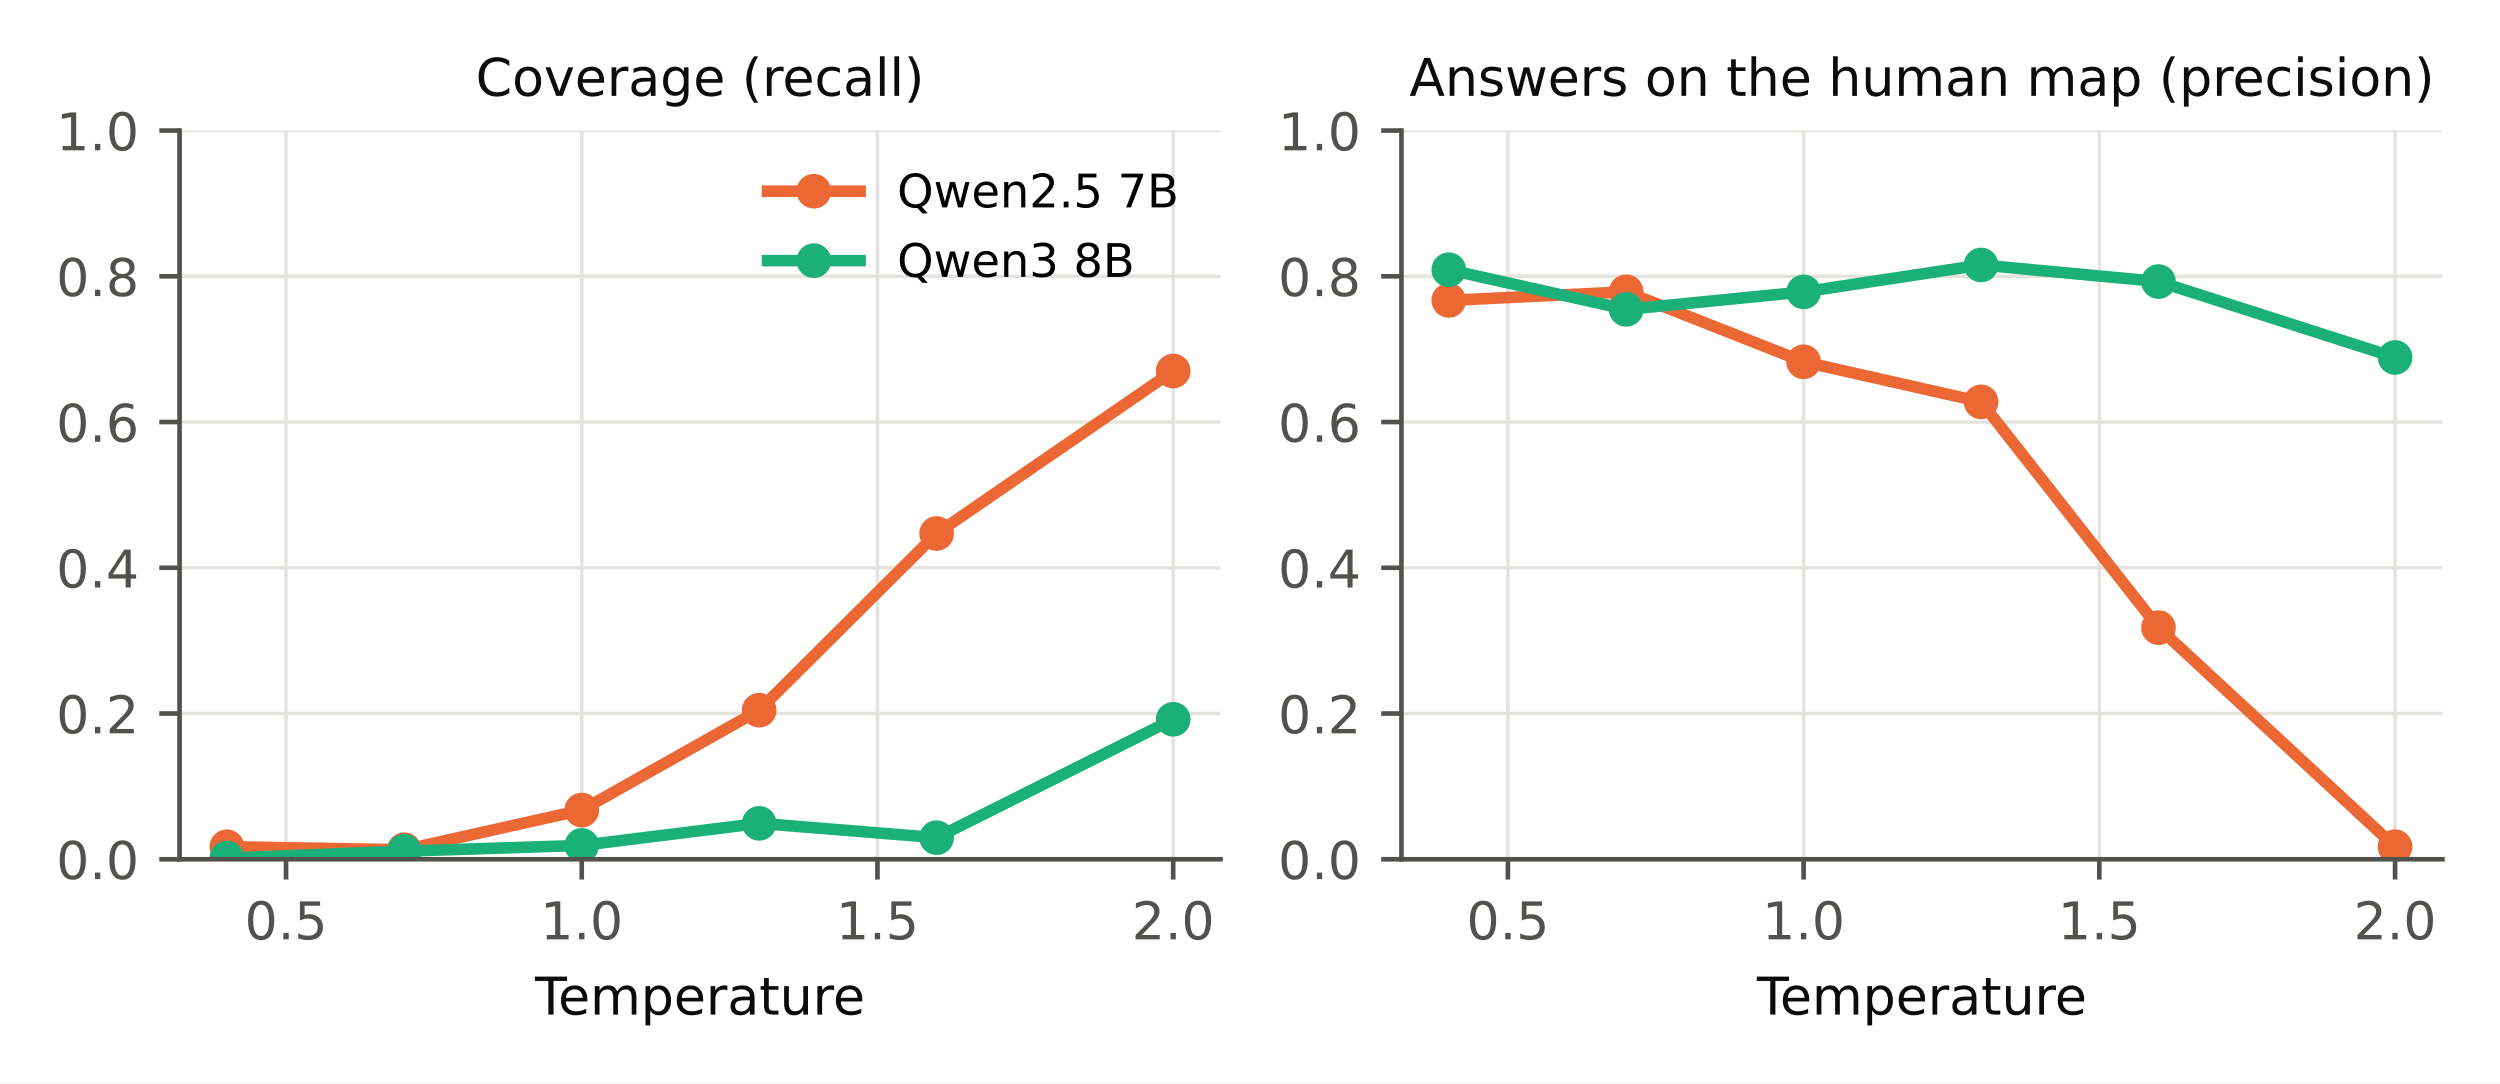
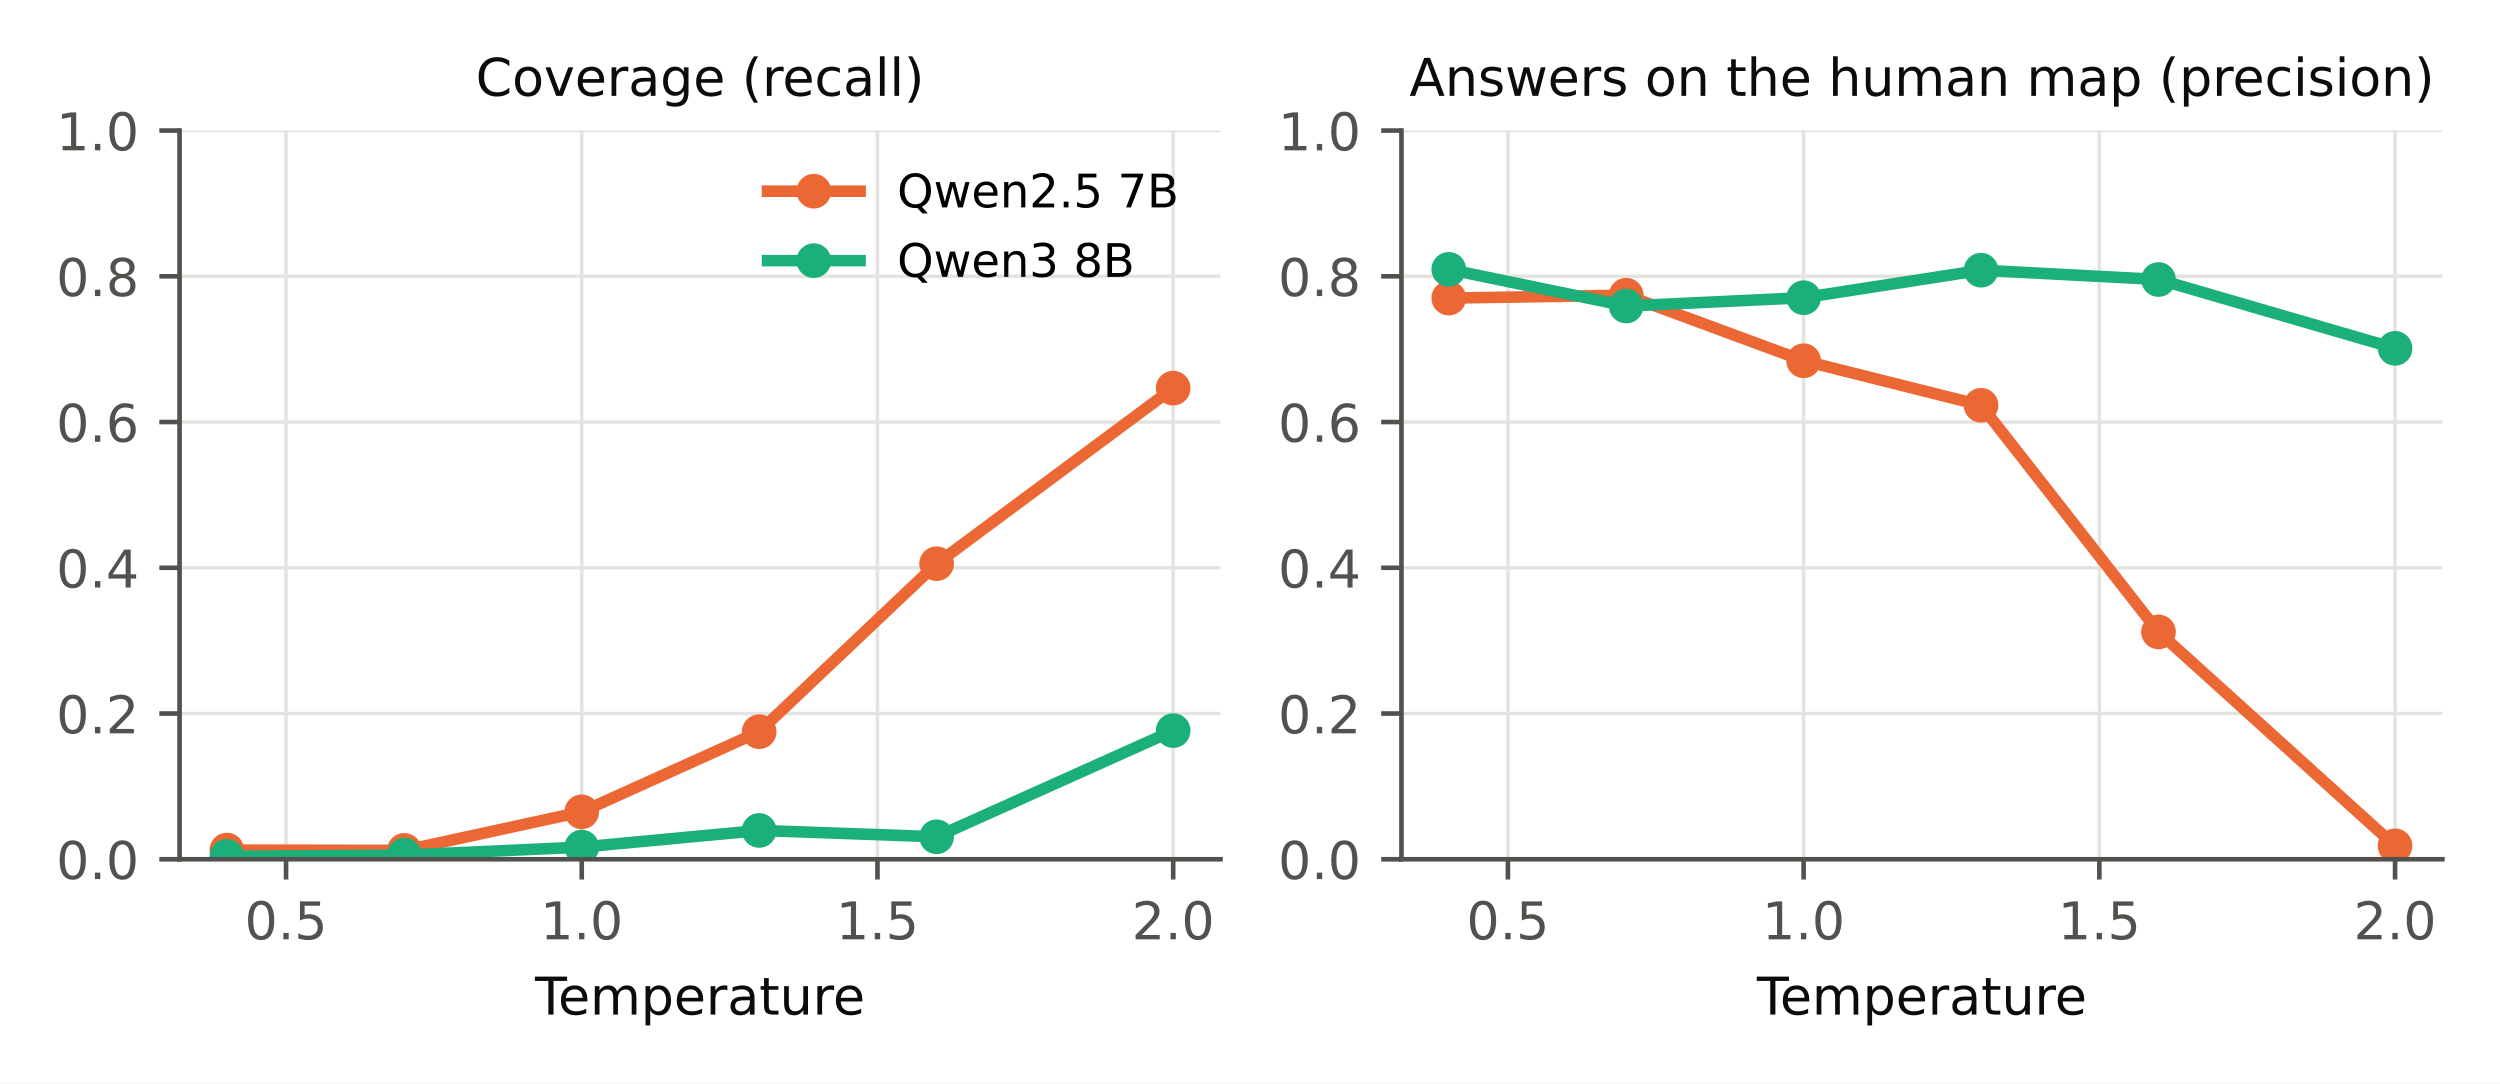
<svg xmlns="http://www.w3.org/2000/svg" xmlns:xlink="http://www.w3.org/1999/xlink" width="432pt" height="187.2pt" viewBox="0 0 432 187.2" version="1.1">
  <defs>
    <style type="text/css">*{stroke-linejoin: round; stroke-linecap: butt}</style>
  </defs>
  <g id="figure_1">
    <g id="patch_1">
      <path d="M 0 187.2  L 432 187.2  L 432 0  L 0 0  z " style="fill: #ffffff" />
    </g>
    <g id="axes_1">
      <g id="patch_2">
        <path d="M 31.03 148.48  L 210.902 148.48  L 210.902 22.56  L 31.03 22.56  z " style="fill: #ffffff" />
      </g>
      <g id="matplotlib.axis_1">
        <g id="xtick_1">
          <g id="line2d_1">
-             <path d="M 49.426 148.48  L 49.426 22.56  " clip-path="url(#pce5aba04be)" style="fill: none; stroke: #e4e3df; stroke-width: 0.6; stroke-linecap: square" />
+             <path d="M 49.426 148.48  L 49.426 22.56  " clip-path="url(#pe471adf9c8)" style="fill: none; stroke: #e4e3df; stroke-width: 0.6; stroke-linecap: square" />
          </g>
          <g id="line2d_2">
            <defs>
-               <path id="m143dcaa94c" d="M 0 0  L 0 3.5  " style="stroke: #52514e; stroke-width: 0.8" />
+               <path id="m1888639334" d="M 0 0  L 0 3.5  " style="stroke: #52514e; stroke-width: 0.8" />
            </defs>
            <g>
-               <use xlink:href="#m143dcaa94c" x="49.426" y="148.48" style="fill: #52514e; stroke: #52514e; stroke-width: 0.8" />
+               <use xlink:href="#m1888639334" x="49.426" y="148.48" style="fill: #52514e; stroke: #52514e; stroke-width: 0.8" />
            </g>
          </g>
          <g id="text_1">
            <text style="font-size: 9px; font-family: 'DejaVu Sans'; text-anchor: middle; fill: #52514e" x="49.426" y="162.318" transform="rotate(-0 49.42604 162.3179)">0.5</text>
          </g>
        </g>
        <g id="xtick_2">
          <g id="line2d_3">
-             <path d="M 100.526 148.48  L 100.526 22.56  " clip-path="url(#pce5aba04be)" style="fill: none; stroke: #e4e3df; stroke-width: 0.6; stroke-linecap: square" />
+             <path d="M 100.526 148.48  L 100.526 22.56  " clip-path="url(#pe471adf9c8)" style="fill: none; stroke: #e4e3df; stroke-width: 0.6; stroke-linecap: square" />
          </g>
          <g id="line2d_4">
            <g>
-               <use xlink:href="#m143dcaa94c" x="100.526" y="148.48" style="fill: #52514e; stroke: #52514e; stroke-width: 0.8" />
+               <use xlink:href="#m1888639334" x="100.526" y="148.48" style="fill: #52514e; stroke: #52514e; stroke-width: 0.8" />
            </g>
          </g>
          <g id="text_2">
            <text style="font-size: 9px; font-family: 'DejaVu Sans'; text-anchor: middle; fill: #52514e" x="100.526" y="162.318" transform="rotate(-0 100.5261 162.3179)">1.0</text>
          </g>
        </g>
        <g id="xtick_3">
          <g id="line2d_5">
-             <path d="M 151.626 148.48  L 151.626 22.56  " clip-path="url(#pce5aba04be)" style="fill: none; stroke: #e4e3df; stroke-width: 0.6; stroke-linecap: square" />
+             <path d="M 151.626 148.48  L 151.626 22.56  " clip-path="url(#pe471adf9c8)" style="fill: none; stroke: #e4e3df; stroke-width: 0.6; stroke-linecap: square" />
          </g>
          <g id="line2d_6">
            <g>
-               <use xlink:href="#m143dcaa94c" x="151.626" y="148.48" style="fill: #52514e; stroke: #52514e; stroke-width: 0.8" />
+               <use xlink:href="#m1888639334" x="151.626" y="148.48" style="fill: #52514e; stroke: #52514e; stroke-width: 0.8" />
            </g>
          </g>
          <g id="text_3">
            <text style="font-size: 9px; font-family: 'DejaVu Sans'; text-anchor: middle; fill: #52514e" x="151.626" y="162.318" transform="rotate(-0 151.6262 162.3179)">1.5</text>
          </g>
        </g>
        <g id="xtick_4">
          <g id="line2d_7">
-             <path d="M 202.726 148.48  L 202.726 22.56  " clip-path="url(#pce5aba04be)" style="fill: none; stroke: #e4e3df; stroke-width: 0.6; stroke-linecap: square" />
+             <path d="M 202.726 148.48  L 202.726 22.56  " clip-path="url(#pe471adf9c8)" style="fill: none; stroke: #e4e3df; stroke-width: 0.6; stroke-linecap: square" />
          </g>
          <g id="line2d_8">
            <g>
-               <use xlink:href="#m143dcaa94c" x="202.726" y="148.48" style="fill: #52514e; stroke: #52514e; stroke-width: 0.8" />
+               <use xlink:href="#m1888639334" x="202.726" y="148.48" style="fill: #52514e; stroke: #52514e; stroke-width: 0.8" />
            </g>
          </g>
          <g id="text_4">
            <text style="font-size: 9px; font-family: 'DejaVu Sans'; text-anchor: middle; fill: #52514e" x="202.726" y="162.318" transform="rotate(-0 202.7263 162.3179)">2.0</text>
          </g>
        </g>
        <g id="text_5">
          <text style="font-size: 9px; font-family: 'DejaVu Sans'; text-anchor: middle; fill: #0b0b0b" x="120.966" y="175.318" transform="rotate(-0 120.9662 175.3179)">Temperature</text>
        </g>
      </g>
      <g id="matplotlib.axis_2">
        <g id="ytick_1">
          <g id="line2d_9">
-             <path d="M 31.03 148.48  L 210.902 148.48  " clip-path="url(#pce5aba04be)" style="fill: none; stroke: #e4e3df; stroke-width: 0.6; stroke-linecap: square" />
+             <path d="M 31.03 148.48  L 210.902 148.48  " clip-path="url(#pe471adf9c8)" style="fill: none; stroke: #e4e3df; stroke-width: 0.6; stroke-linecap: square" />
          </g>
          <g id="line2d_10">
            <defs>
-               <path id="m7432dca587" d="M 0 0  L -3.5 0  " style="stroke: #52514e; stroke-width: 0.8" />
+               <path id="m8017a3cb69" d="M 0 0  L -3.5 0  " style="stroke: #52514e; stroke-width: 0.8" />
            </defs>
            <g>
-               <use xlink:href="#m7432dca587" x="31.03" y="148.48" style="fill: #52514e; stroke: #52514e; stroke-width: 0.8" />
+               <use xlink:href="#m8017a3cb69" x="31.03" y="148.48" style="fill: #52514e; stroke: #52514e; stroke-width: 0.8" />
            </g>
          </g>
          <g id="text_6">
            <text style="font-size: 9px; font-family: 'DejaVu Sans'; text-anchor: end; fill: #52514e" x="24.03" y="151.899" transform="rotate(-0 24.03 151.8989)">0.0</text>
          </g>
        </g>
        <g id="ytick_2">
          <g id="line2d_11">
-             <path d="M 31.03 123.296  L 210.902 123.296  " clip-path="url(#pce5aba04be)" style="fill: none; stroke: #e4e3df; stroke-width: 0.6; stroke-linecap: square" />
+             <path d="M 31.03 123.296  L 210.902 123.296  " clip-path="url(#pe471adf9c8)" style="fill: none; stroke: #e4e3df; stroke-width: 0.6; stroke-linecap: square" />
          </g>
          <g id="line2d_12">
            <g>
-               <use xlink:href="#m7432dca587" x="31.03" y="123.296" style="fill: #52514e; stroke: #52514e; stroke-width: 0.8" />
+               <use xlink:href="#m8017a3cb69" x="31.03" y="123.296" style="fill: #52514e; stroke: #52514e; stroke-width: 0.8" />
            </g>
          </g>
          <g id="text_7">
            <text style="font-size: 9px; font-family: 'DejaVu Sans'; text-anchor: end; fill: #52514e" x="24.03" y="126.715" transform="rotate(-0 24.03 126.7149)">0.2</text>
          </g>
        </g>
        <g id="ytick_3">
          <g id="line2d_13">
-             <path d="M 31.03 98.112  L 210.902 98.112  " clip-path="url(#pce5aba04be)" style="fill: none; stroke: #e4e3df; stroke-width: 0.6; stroke-linecap: square" />
+             <path d="M 31.03 98.112  L 210.902 98.112  " clip-path="url(#pe471adf9c8)" style="fill: none; stroke: #e4e3df; stroke-width: 0.6; stroke-linecap: square" />
          </g>
          <g id="line2d_14">
            <g>
-               <use xlink:href="#m7432dca587" x="31.03" y="98.112" style="fill: #52514e; stroke: #52514e; stroke-width: 0.8" />
+               <use xlink:href="#m8017a3cb69" x="31.03" y="98.112" style="fill: #52514e; stroke: #52514e; stroke-width: 0.8" />
            </g>
          </g>
          <g id="text_8">
            <text style="font-size: 9px; font-family: 'DejaVu Sans'; text-anchor: end; fill: #52514e" x="24.03" y="101.531" transform="rotate(-0 24.03 101.5309)">0.4</text>
          </g>
        </g>
        <g id="ytick_4">
          <g id="line2d_15">
-             <path d="M 31.03 72.928  L 210.902 72.928  " clip-path="url(#pce5aba04be)" style="fill: none; stroke: #e4e3df; stroke-width: 0.6; stroke-linecap: square" />
+             <path d="M 31.03 72.928  L 210.902 72.928  " clip-path="url(#pe471adf9c8)" style="fill: none; stroke: #e4e3df; stroke-width: 0.6; stroke-linecap: square" />
          </g>
          <g id="line2d_16">
            <g>
-               <use xlink:href="#m7432dca587" x="31.03" y="72.928" style="fill: #52514e; stroke: #52514e; stroke-width: 0.8" />
+               <use xlink:href="#m8017a3cb69" x="31.03" y="72.928" style="fill: #52514e; stroke: #52514e; stroke-width: 0.8" />
            </g>
          </g>
          <g id="text_9">
            <text style="font-size: 9px; font-family: 'DejaVu Sans'; text-anchor: end; fill: #52514e" x="24.03" y="76.347" transform="rotate(-0 24.03 76.34695)">0.6</text>
          </g>
        </g>
        <g id="ytick_5">
          <g id="line2d_17">
-             <path d="M 31.03 47.744  L 210.902 47.744  " clip-path="url(#pce5aba04be)" style="fill: none; stroke: #e4e3df; stroke-width: 0.6; stroke-linecap: square" />
+             <path d="M 31.03 47.744  L 210.902 47.744  " clip-path="url(#pe471adf9c8)" style="fill: none; stroke: #e4e3df; stroke-width: 0.6; stroke-linecap: square" />
          </g>
          <g id="line2d_18">
            <g>
-               <use xlink:href="#m7432dca587" x="31.03" y="47.744" style="fill: #52514e; stroke: #52514e; stroke-width: 0.8" />
+               <use xlink:href="#m8017a3cb69" x="31.03" y="47.744" style="fill: #52514e; stroke: #52514e; stroke-width: 0.8" />
            </g>
          </g>
          <g id="text_10">
            <text style="font-size: 9px; font-family: 'DejaVu Sans'; text-anchor: end; fill: #52514e" x="24.03" y="51.163" transform="rotate(-0 24.03 51.16295)">0.8</text>
          </g>
        </g>
        <g id="ytick_6">
          <g id="line2d_19">
-             <path d="M 31.03 22.56  L 210.902 22.56  " clip-path="url(#pce5aba04be)" style="fill: none; stroke: #e4e3df; stroke-width: 0.6; stroke-linecap: square" />
+             <path d="M 31.03 22.56  L 210.902 22.56  " clip-path="url(#pe471adf9c8)" style="fill: none; stroke: #e4e3df; stroke-width: 0.6; stroke-linecap: square" />
          </g>
          <g id="line2d_20">
            <g>
-               <use xlink:href="#m7432dca587" x="31.03" y="22.56" style="fill: #52514e; stroke: #52514e; stroke-width: 0.8" />
+               <use xlink:href="#m8017a3cb69" x="31.03" y="22.56" style="fill: #52514e; stroke: #52514e; stroke-width: 0.8" />
            </g>
          </g>
          <g id="text_11">
            <text style="font-size: 9px; font-family: 'DejaVu Sans'; text-anchor: end; fill: #52514e" x="24.03" y="25.979" transform="rotate(-0 24.03 25.97894)">1.0</text>
          </g>
        </g>
      </g>
      <g id="line2d_21">
-         <path d="M 39.206 146.315  L 69.866 146.838  L 100.526 139.982  L 131.186 122.719  L 161.846 92.189  L 202.726 64.109  " clip-path="url(#pce5aba04be)" style="fill: none; stroke: #eb6834; stroke-width: 2; stroke-linecap: square" />
+         <path d="M 39.206 146.894  L 69.866 146.945  L 100.526 140.282  L 131.186 126.44  L 161.846 97.408  L 202.726 67.071  " clip-path="url(#pe471adf9c8)" style="fill: none; stroke: #eb6834; stroke-width: 2; stroke-linecap: square" />
        <defs>
-           <path id="mc8d86696aa" d="M 0 2.5  C 0.663 2.5 1.299 2.237 1.768 1.768  C 2.237 1.299 2.5 0.663 2.5 0  C 2.5 -0.663 2.237 -1.299 1.768 -1.768  C 1.299 -2.237 0.663 -2.5 0 -2.5  C -0.663 -2.5 -1.299 -2.237 -1.768 -1.768  C -2.237 -1.299 -2.5 -0.663 -2.5 0  C -2.5 0.663 -2.237 1.299 -1.768 1.768  C -1.299 2.237 -0.663 2.5 0 2.5  z " style="stroke: #eb6834" />
+           <path id="m6544f13aab" d="M 0 2.5  C 0.663 2.5 1.299 2.237 1.768 1.768  C 2.237 1.299 2.5 0.663 2.5 0  C 2.5 -0.663 2.237 -1.299 1.768 -1.768  C 1.299 -2.237 0.663 -2.5 0 -2.5  C -0.663 -2.5 -1.299 -2.237 -1.768 -1.768  C -2.237 -1.299 -2.5 -0.663 -2.5 0  C -2.5 0.663 -2.237 1.299 -1.768 1.768  C -1.299 2.237 -0.663 2.5 0 2.5  z " style="stroke: #eb6834" />
        </defs>
-         <g clip-path="url(#pce5aba04be)">
-           <use xlink:href="#mc8d86696aa" x="39.206" y="146.315" style="fill: #eb6834; stroke: #eb6834" />
-           <use xlink:href="#mc8d86696aa" x="69.866" y="146.838" style="fill: #eb6834; stroke: #eb6834" />
-           <use xlink:href="#mc8d86696aa" x="100.526" y="139.982" style="fill: #eb6834; stroke: #eb6834" />
-           <use xlink:href="#mc8d86696aa" x="131.186" y="122.719" style="fill: #eb6834; stroke: #eb6834" />
-           <use xlink:href="#mc8d86696aa" x="161.846" y="92.189" style="fill: #eb6834; stroke: #eb6834" />
-           <use xlink:href="#mc8d86696aa" x="202.726" y="64.109" style="fill: #eb6834; stroke: #eb6834" />
+         <g clip-path="url(#pe471adf9c8)">
+           <use xlink:href="#m6544f13aab" x="39.206" y="146.894" style="fill: #eb6834; stroke: #eb6834" />
+           <use xlink:href="#m6544f13aab" x="69.866" y="146.945" style="fill: #eb6834; stroke: #eb6834" />
+           <use xlink:href="#m6544f13aab" x="100.526" y="140.282" style="fill: #eb6834; stroke: #eb6834" />
+           <use xlink:href="#m6544f13aab" x="131.186" y="126.44" style="fill: #eb6834; stroke: #eb6834" />
+           <use xlink:href="#m6544f13aab" x="161.846" y="97.408" style="fill: #eb6834; stroke: #eb6834" />
+           <use xlink:href="#m6544f13aab" x="202.726" y="67.071" style="fill: #eb6834; stroke: #eb6834" />
        </g>
      </g>
      <g id="line2d_22">
-         <path d="M 39.206 148.265  L 69.866 147.086  L 100.526 146.082  L 131.186 142.273  L 161.846 144.749  L 202.726 124.292  " clip-path="url(#pce5aba04be)" style="fill: none; stroke: #1baf7a; stroke-width: 2; stroke-linecap: square" />
+         <path d="M 39.206 147.98  L 69.866 147.765  L 100.526 146.378  L 131.186 143.503  L 161.846 144.595  L 202.726 126.248  " clip-path="url(#pe471adf9c8)" style="fill: none; stroke: #1baf7a; stroke-width: 2; stroke-linecap: square" />
        <defs>
-           <path id="mf447b9c93f" d="M 0 2.5  C 0.663 2.5 1.299 2.237 1.768 1.768  C 2.237 1.299 2.5 0.663 2.5 0  C 2.5 -0.663 2.237 -1.299 1.768 -1.768  C 1.299 -2.237 0.663 -2.5 0 -2.5  C -0.663 -2.5 -1.299 -2.237 -1.768 -1.768  C -2.237 -1.299 -2.5 -0.663 -2.5 0  C -2.5 0.663 -2.237 1.299 -1.768 1.768  C -1.299 2.237 -0.663 2.5 0 2.5  z " style="stroke: #1baf7a" />
+           <path id="md8f8a93128" d="M 0 2.5  C 0.663 2.5 1.299 2.237 1.768 1.768  C 2.237 1.299 2.5 0.663 2.5 0  C 2.5 -0.663 2.237 -1.299 1.768 -1.768  C 1.299 -2.237 0.663 -2.5 0 -2.5  C -0.663 -2.5 -1.299 -2.237 -1.768 -1.768  C -2.237 -1.299 -2.5 -0.663 -2.5 0  C -2.5 0.663 -2.237 1.299 -1.768 1.768  C -1.299 2.237 -0.663 2.5 0 2.5  z " style="stroke: #1baf7a" />
        </defs>
-         <g clip-path="url(#pce5aba04be)">
-           <use xlink:href="#mf447b9c93f" x="39.206" y="148.265" style="fill: #1baf7a; stroke: #1baf7a" />
-           <use xlink:href="#mf447b9c93f" x="69.866" y="147.086" style="fill: #1baf7a; stroke: #1baf7a" />
-           <use xlink:href="#mf447b9c93f" x="100.526" y="146.082" style="fill: #1baf7a; stroke: #1baf7a" />
-           <use xlink:href="#mf447b9c93f" x="131.186" y="142.273" style="fill: #1baf7a; stroke: #1baf7a" />
-           <use xlink:href="#mf447b9c93f" x="161.846" y="144.749" style="fill: #1baf7a; stroke: #1baf7a" />
-           <use xlink:href="#mf447b9c93f" x="202.726" y="124.292" style="fill: #1baf7a; stroke: #1baf7a" />
+         <g clip-path="url(#pe471adf9c8)">
+           <use xlink:href="#md8f8a93128" x="39.206" y="147.98" style="fill: #1baf7a; stroke: #1baf7a" />
+           <use xlink:href="#md8f8a93128" x="69.866" y="147.765" style="fill: #1baf7a; stroke: #1baf7a" />
+           <use xlink:href="#md8f8a93128" x="100.526" y="146.378" style="fill: #1baf7a; stroke: #1baf7a" />
+           <use xlink:href="#md8f8a93128" x="131.186" y="143.503" style="fill: #1baf7a; stroke: #1baf7a" />
+           <use xlink:href="#md8f8a93128" x="161.846" y="144.595" style="fill: #1baf7a; stroke: #1baf7a" />
+           <use xlink:href="#md8f8a93128" x="202.726" y="126.248" style="fill: #1baf7a; stroke: #1baf7a" />
        </g>
      </g>
      <g id="patch_3">
        <path d="M 31.03 148.48  L 31.03 22.56  " style="fill: none; stroke: #52514e; stroke-width: 0.8; stroke-linejoin: miter; stroke-linecap: square" />
      </g>
      <g id="patch_4">
        <path d="M 31.03 148.48  L 210.902 148.48  " style="fill: none; stroke: #52514e; stroke-width: 0.8; stroke-linejoin: miter; stroke-linecap: square" />
      </g>
      <g id="text_12">
        <text style="font-size: 9px; font-family: 'DejaVu Sans'; text-anchor: middle; fill: #0b0b0b" x="120.966" y="16.56" transform="rotate(-0 120.9662 16.56)">Coverage (recall)</text>
      </g>
      <g id="legend_1">
        <g id="line2d_23">
          <path d="M 132.626 33.039  L 140.626 33.039  L 148.626 33.039  " style="fill: none; stroke: #eb6834; stroke-width: 2; stroke-linecap: square" />
          <g>
-             <use xlink:href="#mc8d86696aa" x="140.626" y="33.039" style="fill: #eb6834; stroke: #eb6834" />
+             <use xlink:href="#m6544f13aab" x="140.626" y="33.039" style="fill: #eb6834; stroke: #eb6834" />
          </g>
        </g>
        <g id="text_13">
          <text style="font-size: 8px; font-family: 'DejaVu Sans'; text-anchor: start" x="155.026" y="35.839" transform="rotate(-0 155.0261 35.83875)">Qwen2.5 7B</text>
        </g>
        <g id="line2d_24">
          <path d="M 132.626 45.039  L 140.626 45.039  L 148.626 45.039  " style="fill: none; stroke: #1baf7a; stroke-width: 2; stroke-linecap: square" />
          <g>
-             <use xlink:href="#mf447b9c93f" x="140.626" y="45.039" style="fill: #1baf7a; stroke: #1baf7a" />
+             <use xlink:href="#md8f8a93128" x="140.626" y="45.039" style="fill: #1baf7a; stroke: #1baf7a" />
          </g>
        </g>
        <g id="text_14">
          <text style="font-size: 8px; font-family: 'DejaVu Sans'; text-anchor: start" x="155.026" y="47.839" transform="rotate(-0 155.0261 47.83937)">Qwen3 8B</text>
        </g>
      </g>
    </g>
    <g id="axes_2">
      <g id="patch_5">
        <path d="M 242.17 148.48  L 422.042 148.48  L 422.042 22.56  L 242.17 22.56  z " style="fill: #ffffff" />
      </g>
      <g id="matplotlib.axis_3">
        <g id="xtick_5">
          <g id="line2d_25">
-             <path d="M 260.566 148.48  L 260.566 22.56  " clip-path="url(#p8c65fc318c)" style="fill: none; stroke: #e4e3df; stroke-width: 0.6; stroke-linecap: square" />
+             <path d="M 260.566 148.48  L 260.566 22.56  " clip-path="url(#p267aa6694b)" style="fill: none; stroke: #e4e3df; stroke-width: 0.6; stroke-linecap: square" />
          </g>
          <g id="line2d_26">
            <g>
-               <use xlink:href="#m143dcaa94c" x="260.566" y="148.48" style="fill: #52514e; stroke: #52514e; stroke-width: 0.8" />
+               <use xlink:href="#m1888639334" x="260.566" y="148.48" style="fill: #52514e; stroke: #52514e; stroke-width: 0.8" />
            </g>
          </g>
          <g id="text_15">
            <text style="font-size: 9px; font-family: 'DejaVu Sans'; text-anchor: middle; fill: #52514e" x="260.566" y="162.318" transform="rotate(-0 260.566 162.3179)">0.5</text>
          </g>
        </g>
        <g id="xtick_6">
          <g id="line2d_27">
-             <path d="M 311.666 148.48  L 311.666 22.56  " clip-path="url(#p8c65fc318c)" style="fill: none; stroke: #e4e3df; stroke-width: 0.6; stroke-linecap: square" />
+             <path d="M 311.666 148.48  L 311.666 22.56  " clip-path="url(#p267aa6694b)" style="fill: none; stroke: #e4e3df; stroke-width: 0.6; stroke-linecap: square" />
          </g>
          <g id="line2d_28">
            <g>
-               <use xlink:href="#m143dcaa94c" x="311.666" y="148.48" style="fill: #52514e; stroke: #52514e; stroke-width: 0.8" />
+               <use xlink:href="#m1888639334" x="311.666" y="148.48" style="fill: #52514e; stroke: #52514e; stroke-width: 0.8" />
            </g>
          </g>
          <g id="text_16">
            <text style="font-size: 9px; font-family: 'DejaVu Sans'; text-anchor: middle; fill: #52514e" x="311.666" y="162.318" transform="rotate(-0 311.6661 162.3179)">1.0</text>
          </g>
        </g>
        <g id="xtick_7">
          <g id="line2d_29">
-             <path d="M 362.766 148.48  L 362.766 22.56  " clip-path="url(#p8c65fc318c)" style="fill: none; stroke: #e4e3df; stroke-width: 0.6; stroke-linecap: square" />
+             <path d="M 362.766 148.48  L 362.766 22.56  " clip-path="url(#p267aa6694b)" style="fill: none; stroke: #e4e3df; stroke-width: 0.6; stroke-linecap: square" />
          </g>
          <g id="line2d_30">
            <g>
-               <use xlink:href="#m143dcaa94c" x="362.766" y="148.48" style="fill: #52514e; stroke: #52514e; stroke-width: 0.8" />
+               <use xlink:href="#m1888639334" x="362.766" y="148.48" style="fill: #52514e; stroke: #52514e; stroke-width: 0.8" />
            </g>
          </g>
          <g id="text_17">
            <text style="font-size: 9px; font-family: 'DejaVu Sans'; text-anchor: middle; fill: #52514e" x="362.766" y="162.318" transform="rotate(-0 362.7662 162.3179)">1.5</text>
          </g>
        </g>
        <g id="xtick_8">
          <g id="line2d_31">
-             <path d="M 413.866 148.48  L 413.866 22.56  " clip-path="url(#p8c65fc318c)" style="fill: none; stroke: #e4e3df; stroke-width: 0.6; stroke-linecap: square" />
+             <path d="M 413.866 148.48  L 413.866 22.56  " clip-path="url(#p267aa6694b)" style="fill: none; stroke: #e4e3df; stroke-width: 0.6; stroke-linecap: square" />
          </g>
          <g id="line2d_32">
            <g>
-               <use xlink:href="#m143dcaa94c" x="413.866" y="148.48" style="fill: #52514e; stroke: #52514e; stroke-width: 0.8" />
+               <use xlink:href="#m1888639334" x="413.866" y="148.48" style="fill: #52514e; stroke: #52514e; stroke-width: 0.8" />
            </g>
          </g>
          <g id="text_18">
            <text style="font-size: 9px; font-family: 'DejaVu Sans'; text-anchor: middle; fill: #52514e" x="413.866" y="162.318" transform="rotate(-0 413.8663 162.3179)">2.0</text>
          </g>
        </g>
        <g id="text_19">
          <text style="font-size: 9px; font-family: 'DejaVu Sans'; text-anchor: middle; fill: #0b0b0b" x="332.106" y="175.318" transform="rotate(-0 332.1062 175.3179)">Temperature</text>
        </g>
      </g>
      <g id="matplotlib.axis_4">
        <g id="ytick_7">
          <g id="line2d_33">
-             <path d="M 242.17 148.48  L 422.042 148.48  " clip-path="url(#p8c65fc318c)" style="fill: none; stroke: #e4e3df; stroke-width: 0.6; stroke-linecap: square" />
+             <path d="M 242.17 148.48  L 422.042 148.48  " clip-path="url(#p267aa6694b)" style="fill: none; stroke: #e4e3df; stroke-width: 0.6; stroke-linecap: square" />
          </g>
          <g id="line2d_34">
            <g>
-               <use xlink:href="#m7432dca587" x="242.17" y="148.48" style="fill: #52514e; stroke: #52514e; stroke-width: 0.8" />
+               <use xlink:href="#m8017a3cb69" x="242.17" y="148.48" style="fill: #52514e; stroke: #52514e; stroke-width: 0.8" />
            </g>
          </g>
          <g id="text_20">
            <text style="font-size: 9px; font-family: 'DejaVu Sans'; text-anchor: end; fill: #52514e" x="235.17" y="151.899" transform="rotate(-0 235.17 151.8989)">0.0</text>
          </g>
        </g>
        <g id="ytick_8">
          <g id="line2d_35">
-             <path d="M 242.17 123.296  L 422.042 123.296  " clip-path="url(#p8c65fc318c)" style="fill: none; stroke: #e4e3df; stroke-width: 0.6; stroke-linecap: square" />
+             <path d="M 242.17 123.296  L 422.042 123.296  " clip-path="url(#p267aa6694b)" style="fill: none; stroke: #e4e3df; stroke-width: 0.6; stroke-linecap: square" />
          </g>
          <g id="line2d_36">
            <g>
-               <use xlink:href="#m7432dca587" x="242.17" y="123.296" style="fill: #52514e; stroke: #52514e; stroke-width: 0.8" />
+               <use xlink:href="#m8017a3cb69" x="242.17" y="123.296" style="fill: #52514e; stroke: #52514e; stroke-width: 0.8" />
            </g>
          </g>
          <g id="text_21">
            <text style="font-size: 9px; font-family: 'DejaVu Sans'; text-anchor: end; fill: #52514e" x="235.17" y="126.715" transform="rotate(-0 235.17 126.7149)">0.2</text>
          </g>
        </g>
        <g id="ytick_9">
          <g id="line2d_37">
-             <path d="M 242.17 98.112  L 422.042 98.112  " clip-path="url(#p8c65fc318c)" style="fill: none; stroke: #e4e3df; stroke-width: 0.6; stroke-linecap: square" />
+             <path d="M 242.17 98.112  L 422.042 98.112  " clip-path="url(#p267aa6694b)" style="fill: none; stroke: #e4e3df; stroke-width: 0.6; stroke-linecap: square" />
          </g>
          <g id="line2d_38">
            <g>
-               <use xlink:href="#m7432dca587" x="242.17" y="98.112" style="fill: #52514e; stroke: #52514e; stroke-width: 0.8" />
+               <use xlink:href="#m8017a3cb69" x="242.17" y="98.112" style="fill: #52514e; stroke: #52514e; stroke-width: 0.8" />
            </g>
          </g>
          <g id="text_22">
            <text style="font-size: 9px; font-family: 'DejaVu Sans'; text-anchor: end; fill: #52514e" x="235.17" y="101.531" transform="rotate(-0 235.17 101.5309)">0.4</text>
          </g>
        </g>
        <g id="ytick_10">
          <g id="line2d_39">
-             <path d="M 242.17 72.928  L 422.042 72.928  " clip-path="url(#p8c65fc318c)" style="fill: none; stroke: #e4e3df; stroke-width: 0.6; stroke-linecap: square" />
+             <path d="M 242.17 72.928  L 422.042 72.928  " clip-path="url(#p267aa6694b)" style="fill: none; stroke: #e4e3df; stroke-width: 0.6; stroke-linecap: square" />
          </g>
          <g id="line2d_40">
            <g>
-               <use xlink:href="#m7432dca587" x="242.17" y="72.928" style="fill: #52514e; stroke: #52514e; stroke-width: 0.8" />
+               <use xlink:href="#m8017a3cb69" x="242.17" y="72.928" style="fill: #52514e; stroke: #52514e; stroke-width: 0.8" />
            </g>
          </g>
          <g id="text_23">
            <text style="font-size: 9px; font-family: 'DejaVu Sans'; text-anchor: end; fill: #52514e" x="235.17" y="76.347" transform="rotate(-0 235.17 76.34695)">0.6</text>
          </g>
        </g>
        <g id="ytick_11">
          <g id="line2d_41">
-             <path d="M 242.17 47.744  L 422.042 47.744  " clip-path="url(#p8c65fc318c)" style="fill: none; stroke: #e4e3df; stroke-width: 0.6; stroke-linecap: square" />
+             <path d="M 242.17 47.744  L 422.042 47.744  " clip-path="url(#p267aa6694b)" style="fill: none; stroke: #e4e3df; stroke-width: 0.6; stroke-linecap: square" />
          </g>
          <g id="line2d_42">
            <g>
-               <use xlink:href="#m7432dca587" x="242.17" y="47.744" style="fill: #52514e; stroke: #52514e; stroke-width: 0.8" />
+               <use xlink:href="#m8017a3cb69" x="242.17" y="47.744" style="fill: #52514e; stroke: #52514e; stroke-width: 0.8" />
            </g>
          </g>
          <g id="text_24">
            <text style="font-size: 9px; font-family: 'DejaVu Sans'; text-anchor: end; fill: #52514e" x="235.17" y="51.163" transform="rotate(-0 235.17 51.16295)">0.8</text>
          </g>
        </g>
        <g id="ytick_12">
          <g id="line2d_43">
-             <path d="M 242.17 22.56  L 422.042 22.56  " clip-path="url(#p8c65fc318c)" style="fill: none; stroke: #e4e3df; stroke-width: 0.6; stroke-linecap: square" />
+             <path d="M 242.17 22.56  L 422.042 22.56  " clip-path="url(#p267aa6694b)" style="fill: none; stroke: #e4e3df; stroke-width: 0.6; stroke-linecap: square" />
          </g>
          <g id="line2d_44">
            <g>
-               <use xlink:href="#m7432dca587" x="242.17" y="22.56" style="fill: #52514e; stroke: #52514e; stroke-width: 0.8" />
+               <use xlink:href="#m8017a3cb69" x="242.17" y="22.56" style="fill: #52514e; stroke: #52514e; stroke-width: 0.8" />
            </g>
          </g>
          <g id="text_25">
            <text style="font-size: 9px; font-family: 'DejaVu Sans'; text-anchor: end; fill: #52514e" x="235.17" y="25.979" transform="rotate(-0 235.17 25.97894)">1.0</text>
          </g>
        </g>
      </g>
      <g id="line2d_45">
-         <path d="M 250.346 51.905  L 281.006 50.419  L 311.666 62.519  L 342.326 69.44  L 372.986 108.457  L 413.866 146.311  " clip-path="url(#p8c65fc318c)" style="fill: none; stroke: #eb6834; stroke-width: 2; stroke-linecap: square" />
-         <g clip-path="url(#p8c65fc318c)">
-           <use xlink:href="#mc8d86696aa" x="250.346" y="51.905" style="fill: #eb6834; stroke: #eb6834" />
-           <use xlink:href="#mc8d86696aa" x="281.006" y="50.419" style="fill: #eb6834; stroke: #eb6834" />
-           <use xlink:href="#mc8d86696aa" x="311.666" y="62.519" style="fill: #eb6834; stroke: #eb6834" />
-           <use xlink:href="#mc8d86696aa" x="342.326" y="69.44" style="fill: #eb6834; stroke: #eb6834" />
-           <use xlink:href="#mc8d86696aa" x="372.986" y="108.457" style="fill: #eb6834; stroke: #eb6834" />
-           <use xlink:href="#mc8d86696aa" x="413.866" y="146.311" style="fill: #eb6834; stroke: #eb6834" />
+         <path d="M 250.346 51.511  L 281.006 51.015  L 311.666 62.339  L 342.326 70.032  L 372.986 109.195  L 413.866 146.159  " clip-path="url(#p267aa6694b)" style="fill: none; stroke: #eb6834; stroke-width: 2; stroke-linecap: square" />
+         <g clip-path="url(#p267aa6694b)">
+           <use xlink:href="#m6544f13aab" x="250.346" y="51.511" style="fill: #eb6834; stroke: #eb6834" />
+           <use xlink:href="#m6544f13aab" x="281.006" y="51.015" style="fill: #eb6834; stroke: #eb6834" />
+           <use xlink:href="#m6544f13aab" x="311.666" y="62.339" style="fill: #eb6834; stroke: #eb6834" />
+           <use xlink:href="#m6544f13aab" x="342.326" y="70.032" style="fill: #eb6834; stroke: #eb6834" />
+           <use xlink:href="#m6544f13aab" x="372.986" y="109.195" style="fill: #eb6834; stroke: #eb6834" />
+           <use xlink:href="#m6544f13aab" x="413.866" y="146.159" style="fill: #eb6834; stroke: #eb6834" />
        </g>
      </g>
      <g id="line2d_46">
-         <path d="M 250.346 46.611  L 281.006 53.457  L 311.666 50.443  L 342.326 45.784  L 372.986 48.656  L 413.866 61.771  " clip-path="url(#p8c65fc318c)" style="fill: none; stroke: #1baf7a; stroke-width: 2; stroke-linecap: square" />
-         <g clip-path="url(#p8c65fc318c)">
-           <use xlink:href="#mf447b9c93f" x="250.346" y="46.611" style="fill: #1baf7a; stroke: #1baf7a" />
-           <use xlink:href="#mf447b9c93f" x="281.006" y="53.457" style="fill: #1baf7a; stroke: #1baf7a" />
-           <use xlink:href="#mf447b9c93f" x="311.666" y="50.443" style="fill: #1baf7a; stroke: #1baf7a" />
-           <use xlink:href="#mf447b9c93f" x="342.326" y="45.784" style="fill: #1baf7a; stroke: #1baf7a" />
-           <use xlink:href="#mf447b9c93f" x="372.986" y="48.656" style="fill: #1baf7a; stroke: #1baf7a" />
-           <use xlink:href="#mf447b9c93f" x="413.866" y="61.771" style="fill: #1baf7a; stroke: #1baf7a" />
+         <path d="M 250.346 46.542  L 281.006 52.88  L 311.666 51.443  L 342.326 46.691  L 372.986 48.299  L 413.866 60.191  " clip-path="url(#p267aa6694b)" style="fill: none; stroke: #1baf7a; stroke-width: 2; stroke-linecap: square" />
+         <g clip-path="url(#p267aa6694b)">
+           <use xlink:href="#md8f8a93128" x="250.346" y="46.542" style="fill: #1baf7a; stroke: #1baf7a" />
+           <use xlink:href="#md8f8a93128" x="281.006" y="52.88" style="fill: #1baf7a; stroke: #1baf7a" />
+           <use xlink:href="#md8f8a93128" x="311.666" y="51.443" style="fill: #1baf7a; stroke: #1baf7a" />
+           <use xlink:href="#md8f8a93128" x="342.326" y="46.691" style="fill: #1baf7a; stroke: #1baf7a" />
+           <use xlink:href="#md8f8a93128" x="372.986" y="48.299" style="fill: #1baf7a; stroke: #1baf7a" />
+           <use xlink:href="#md8f8a93128" x="413.866" y="60.191" style="fill: #1baf7a; stroke: #1baf7a" />
        </g>
      </g>
      <g id="patch_6">
        <path d="M 242.17 148.48  L 242.17 22.56  " style="fill: none; stroke: #52514e; stroke-width: 0.8; stroke-linejoin: miter; stroke-linecap: square" />
      </g>
      <g id="patch_7">
        <path d="M 242.17 148.48  L 422.042 148.48  " style="fill: none; stroke: #52514e; stroke-width: 0.8; stroke-linejoin: miter; stroke-linecap: square" />
      </g>
      <g id="text_26">
        <text style="font-size: 9px; font-family: 'DejaVu Sans'; text-anchor: middle; fill: #0b0b0b" x="332.106" y="16.56" transform="rotate(-0 332.1062 16.56)">Answers on the human map (precision)</text>
      </g>
    </g>
  </g>
  <defs>
-     <clipPath id="pce5aba04be">
+     <clipPath id="pe471adf9c8">
      <rect x="31.03" y="22.56" width="179.872" height="125.92" />
    </clipPath>
-     <clipPath id="p8c65fc318c">
+     <clipPath id="p267aa6694b">
      <rect x="242.17" y="22.56" width="179.872" height="125.92" />
    </clipPath>
  </defs>
</svg>
